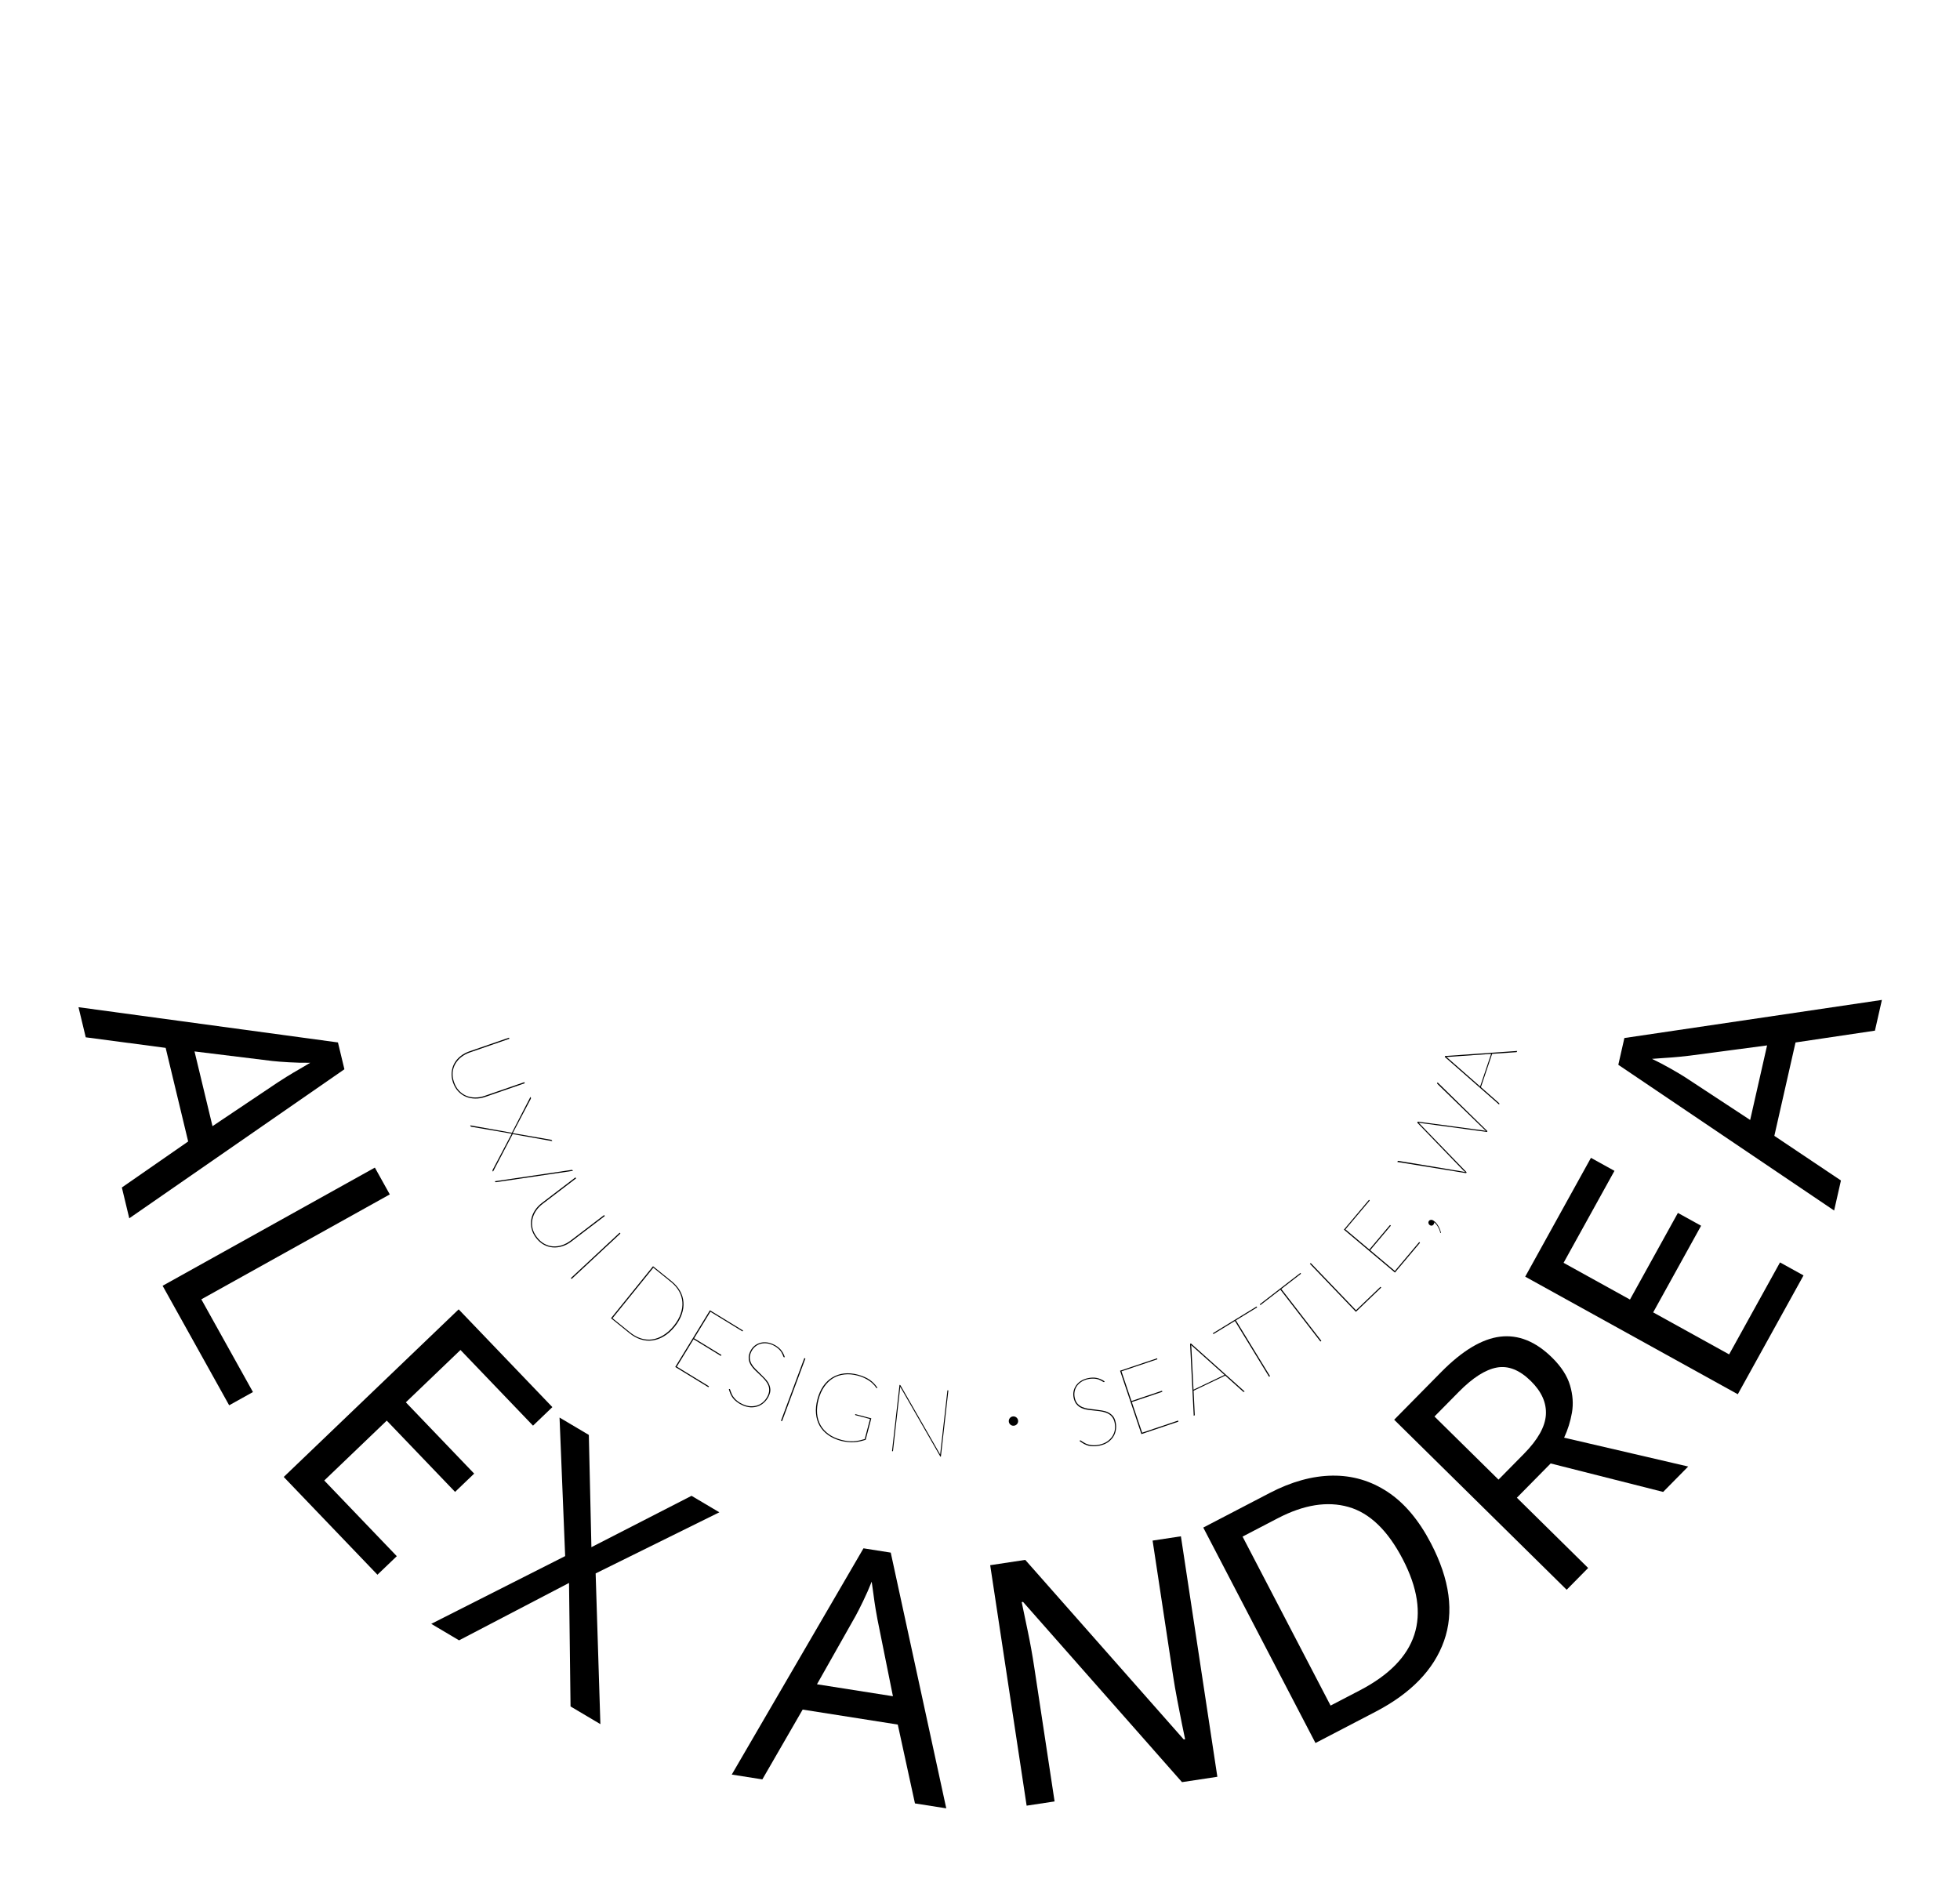
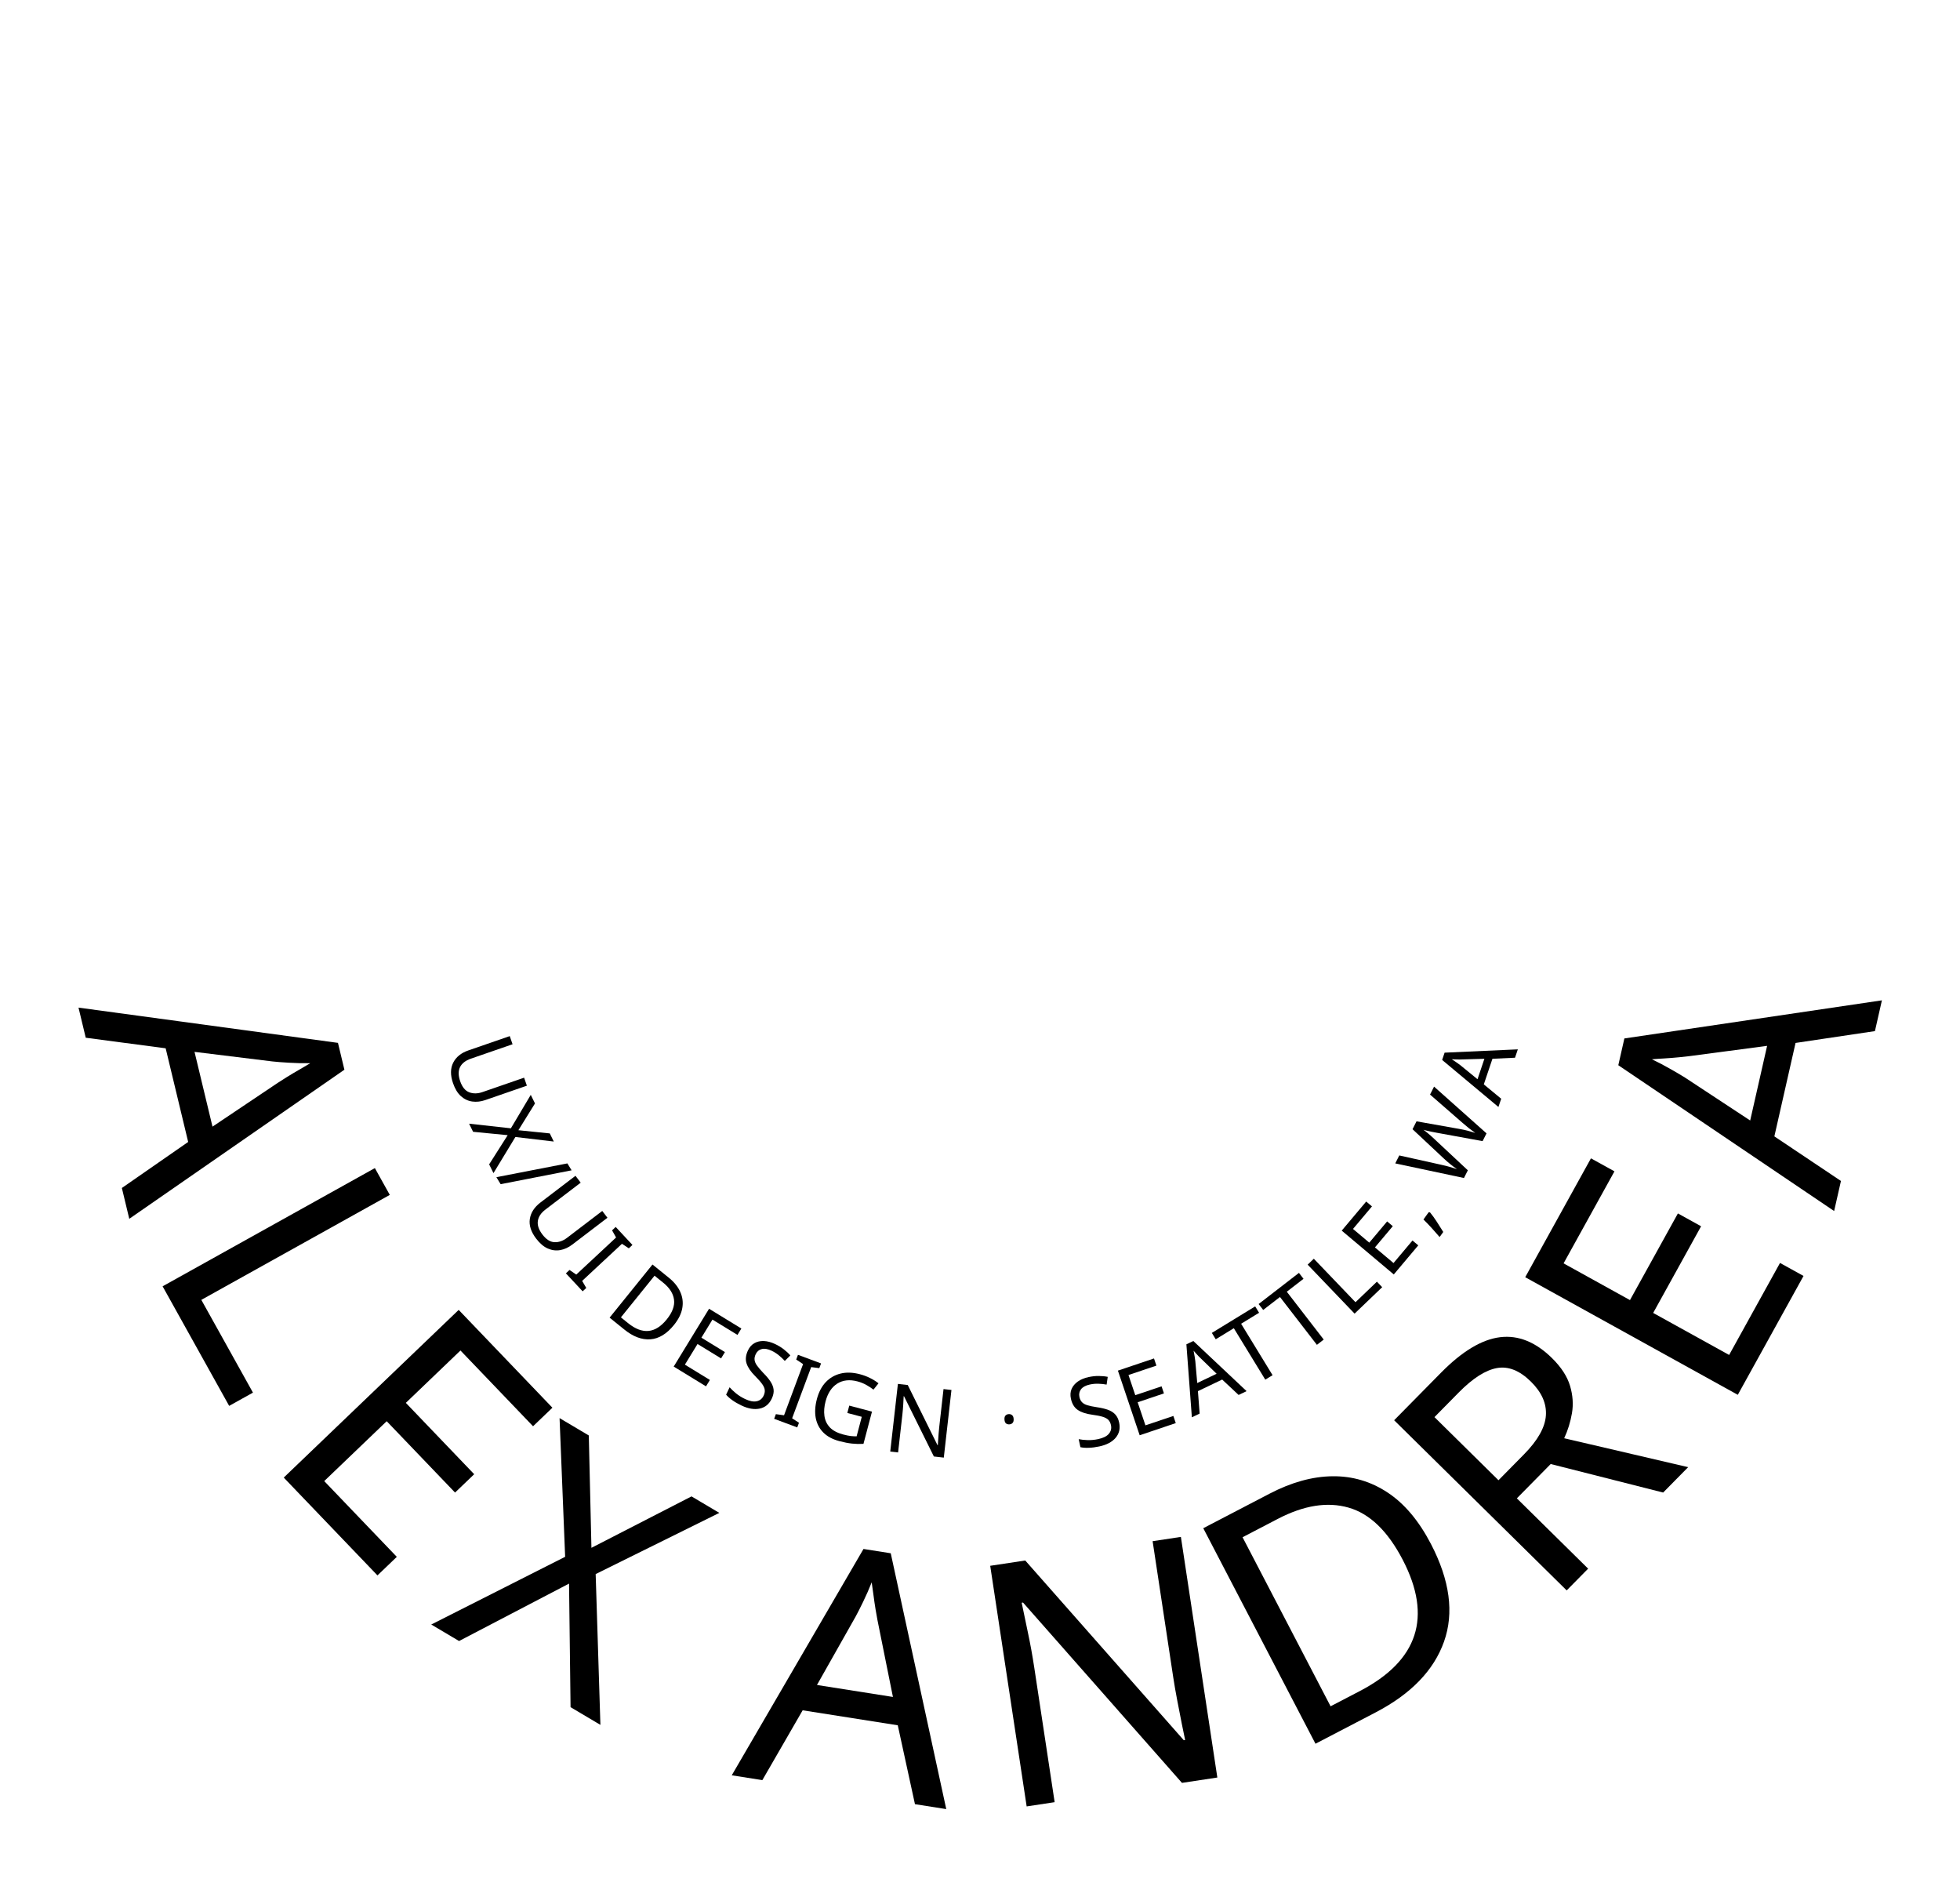
- <svg xmlns="http://www.w3.org/2000/svg" viewBox="0 0 426.2 410.05">
-   <defs>
-     <style>.cls-1{font-size:20.72px;}.cls-1,.cls-2{font-family:Lato-Hairline, Lato;font-weight:100;}.cls-2{font-size:9px;}.cls-3{font-size:74px;font-family:Juana-Light, Juana;font-weight:300;}</style>
-   </defs>
-   <g id="Layer_2" data-name="Layer 2">
-     <g id="Layer_1-2" data-name="Layer 1">
-       <text class="cls-1" transform="translate(96.25 228.32) rotate(70.93)">U</text>
-       <text class="cls-1" transform="translate(101.97 244.21) rotate(63.75)">X</text>
-       <text class="cls-1" transform="matrix(0.52, 0.85, -0.85, 0.52, 107.83, 255.74)">/</text>
-       <text class="cls-1" transform="matrix(0.61, 0.8, -0.8, 0.61, 112.17, 263.14)">U</text>
-       <text class="cls-1" transform="translate(122.49 276.21) rotate(47.04)">I</text>
-       <text class="cls-1" transform="matrix(0.72, 0.7, -0.7, 0.72, 127.28, 281.27)"> </text>
-       <text class="cls-1" transform="matrix(0.78, 0.63, -0.63, 0.78, 130.99, 285.18)">D</text>
-       <text class="cls-1" transform="matrix(0.85, 0.52, -0.52, 0.85, 144.79, 296.04)">E</text>
-       <text class="cls-1" transform="translate(156.72 303.19) rotate(25.27)">S</text>
-       <text class="cls-1" transform="matrix(0.94, 0.35, -0.35, 0.94, 167.56, 308.15)">I</text>
-       <text class="cls-1" transform="translate(174.52 310.97) rotate(14.8)">G</text>
-       <text class="cls-1" transform="translate(191.58 315.33) rotate(6.46)">N</text>
-       <text class="cls-1" transform="translate(208.49 316.92) rotate(1.22)"> </text>
-       <text class="cls-1" transform="translate(213.4 317.01) rotate(-1.28)"> </text>
-       <text class="cls-2" transform="translate(217.94 311.92) rotate(-3.6)">•</text>
-       <text class="cls-1" transform="translate(224.08 316.52) rotate(-6.06)"> </text>
-       <text class="cls-1" transform="translate(228.92 315.98) rotate(-8.36)"> </text>
-       <text class="cls-1" transform="matrix(0.98, -0.21, 0.21, 0.98, 234, 315.32)">S</text>
-       <text class="cls-1" transform="matrix(0.95, -0.32, 0.32, 0.95, 245.91, 312.66)">E</text>
-       <text class="cls-1" transform="matrix(0.9, -0.43, 0.43, 0.9, 259.17, 308.11)">A</text>
-       <text class="cls-1" transform="matrix(0.85, -0.52, 0.52, 0.85, 271.03, 302.44)">T</text>
-       <text class="cls-1" transform="matrix(0.79, -0.61, 0.61, 0.79, 282.55, 295.3)">T</text>
-       <text class="cls-1" transform="matrix(0.72, -0.69, 0.69, 0.72, 293.11, 286.96)">L</text>
-       <text class="cls-1" transform="translate(301.78 278.6) rotate(-49.92)">E</text>
-       <text class="cls-1" transform="translate(310.38 268.05) rotate(-54.31)">,</text>
-       <text class="cls-1" transform="translate(313.11 264.23) rotate(-56.57)"> </text>
-       <text class="cls-1" transform="matrix(0.45, -0.89, 0.89, 0.45, 316.46, 259.8)">W</text>
-       <text class="cls-1" transform="translate(325.83 240.65) rotate(-71.38)">A</text>
-       <text class="cls-3" transform="translate(17.07 219.05) rotate(76.48)">A</text>
-       <text class="cls-3" transform="translate(31.87 273.37) rotate(60.89)">L</text>
-       <text class="cls-3" transform="matrix(0.69, 0.72, -0.72, 0.69, 56.75, 316.05)">E</text>
-       <text class="cls-3" transform="matrix(0.86, 0.51, -0.51, 0.86, 93.52, 353.01)">X</text>
-       <text class="cls-3" transform="matrix(0.94, 0.34, -0.34, 0.94, 138.71, 377.6)"> </text>
-       <text class="cls-3" transform="translate(159.12 385.94) rotate(8.95)">A</text>
-       <text class="cls-3" transform="matrix(0.99, -0.15, 0.15, 0.99, 216.14, 393.78)">N</text>
-       <text class="cls-3" transform="translate(279.69 382.39) rotate(-27.51)">D</text>
-       <text class="cls-3" transform="matrix(0.7, -0.71, 0.71, 0.7, 335.65, 350.84)">R</text>
-       <text class="cls-3" transform="translate(374.41 309.5) rotate(-61.05)">E</text>
-       <text class="cls-3" transform="matrix(0.22, -0.97, 0.97, 0.22, 398.83, 263.27)">A</text>
+ <svg xmlns="http://www.w3.org/2000/svg" version="1.1" id="Layer_1" x="0px" y="0px" viewBox="0 0 426.2 410" style="enable-background:new 0 0 426.2 410;" xml:space="preserve">
+   <style type="text/css">
+ 	.st0{font-family:'Lato-Hairline';}
+ 	.st1{font-size:20.72px;}
+ 	.st2{font-size:20.646px;}
+ 	.st3{font-size:20.845px;}
+ 	.st4{font-size:20.775px;}
+ 	.st5{font-size:20.783px;}
+ 	.st6{font-size:9px;}
+ 	.st7{font-size:20.767px;}
+ 	.st8{font-size:20.771px;}
+ 	.st9{font-size:20.667px;}
+ 	.st10{font-size:20.681px;}
+ 	.st11{font-size:20.663px;}
+ 	.st12{font-size:20.664px;}
+ 	.st13{font-family:'Juana-Light';}
+ 	.st14{font-size:74px;}
+ 	.st15{font-size:73.796px;}
+ 	.st16{font-size:73.989px;}
+ 	.st17{font-size:74.096px;}
+ 	.st18{font-size:73.781px;}
+ 	.st19{font-size:73.603px;}
+ </style>
+   <g id="Layer_2_1_">
+     <g id="Layer_1-2">
+       <text transform="matrix(0.3267 0.9451 -0.9451 0.3267 96.2503 228.32)" class="st0 st1">U</text>
+       <text transform="matrix(0.4423 0.8969 -0.8969 0.4423 101.97 244.2101)" class="st0 st1">X</text>
+       <text transform="matrix(0.5219 0.853 -0.853 0.5219 107.8306 255.7401)" class="st0 st2">/</text>
+       <text transform="matrix(0.6063 0.7952 -0.7952 0.6063 112.17 263.1404)" class="st0 st3">U</text>
+       <text transform="matrix(0.6815 0.7318 -0.7318 0.6815 122.4896 276.2101)" class="st0 st1">I</text>
+       <text transform="matrix(0.7779 0.6283 -0.6283 0.7779 130.9897 285.1796)" class="st0 st4">D</text>
+       <text transform="matrix(0.853 0.5219 -0.5219 0.853 144.7899 296.0404)" class="st0 st2">E</text>
+       <text transform="matrix(0.9043 0.4269 -0.4269 0.9043 156.7198 303.1901)" class="st0 st1">S</text>
+       <text transform="matrix(0.9371 0.3489 -0.3489 0.9371 167.5606 308.1499)" class="st0 st5">I</text>
+       <text transform="matrix(0.9668 0.2554 -0.2554 0.9668 174.5199 310.97)" class="st0 st1">G</text>
+       <text transform="matrix(0.9937 0.1125 -0.1125 0.9937 191.5799 315.3299)" class="st0 st1">N</text>
+       <text transform="matrix(0.998 -6.279052e-02 6.279052e-02 0.998 217.94 311.92)" class="st0 st6">•</text>
+       <text transform="matrix(0.9778 -0.2095 0.2095 0.9778 233.9994 315.3197)" class="st0 st7">S</text>
+       <text transform="matrix(0.9477 -0.3192 0.3192 0.9477 245.9104 312.6595)" class="st0 st8">E</text>
+       <text transform="matrix(0.9023 -0.4311 0.4311 0.9023 259.17 308.1104)" class="st0 st9">A</text>
+       <text transform="matrix(0.853 -0.5219 0.5219 0.853 271.0302 302.4396)" class="st0 st2">T</text>
+       <text transform="matrix(0.7915 -0.6112 0.6112 0.7915 282.5497 295.2996)" class="st0 st10">T</text>
+       <text transform="matrix(0.722 -0.6919 0.6919 0.722 293.1093 286.9596)" class="st0 st11">L</text>
+       <text transform="matrix(0.6439 -0.7651 0.7651 0.6439 301.78 278.5999)" class="st0 st1">E</text>
+       <text transform="matrix(0.5834 -0.8122 0.8122 0.5834 310.3801 268.05)" class="st0 st1">,</text>
+       <text transform="matrix(0.4512 -0.8924 0.8924 0.4512 316.4608 259.7999)" class="st0 st12">W</text>
+       <text transform="matrix(0.3193 -0.9477 0.9477 0.3193 325.83 240.6498)" class="st0 st1">A</text>
+       <text transform="matrix(0.2338 0.9723 -0.9723 0.2338 17.0704 219.05)" class="st13 st14">A</text>
+       <text transform="matrix(0.4865 0.8737 -0.8737 0.4865 31.8697 273.3699)" class="st13 st14">L</text>
+       <text transform="matrix(0.6919 0.722 -0.722 0.6919 56.7491 316.0497)" class="st13 st15">E</text>
+       <text transform="matrix(0.8601 0.5101 -0.5101 0.8601 93.5197 353.0102)" class="st13 st16">X</text>
+       <text transform="matrix(0.9878 0.1556 -0.1556 0.9878 159.1201 385.94)" class="st13 st14">A</text>
+       <text transform="matrix(0.9887 -0.1498 0.1498 0.9887 216.1398 393.7802)" class="st13 st17">N</text>
+       <text transform="matrix(0.8869 -0.4619 0.4619 0.8869 279.6899 382.3901)" class="st13 st14">D</text>
+       <text transform="matrix(0.7021 -0.7121 0.7121 0.7021 335.6501 350.8397)" class="st13 st18">R</text>
+       <text transform="matrix(0.484 -0.875 0.875 0.484 374.4101 309.4997)" class="st13 st14">E</text>
+       <text transform="matrix(0.2212 -0.9752 0.9752 0.2212 398.8303 263.2698)" class="st13 st19">A</text>
    </g>
  </g>
</svg>
